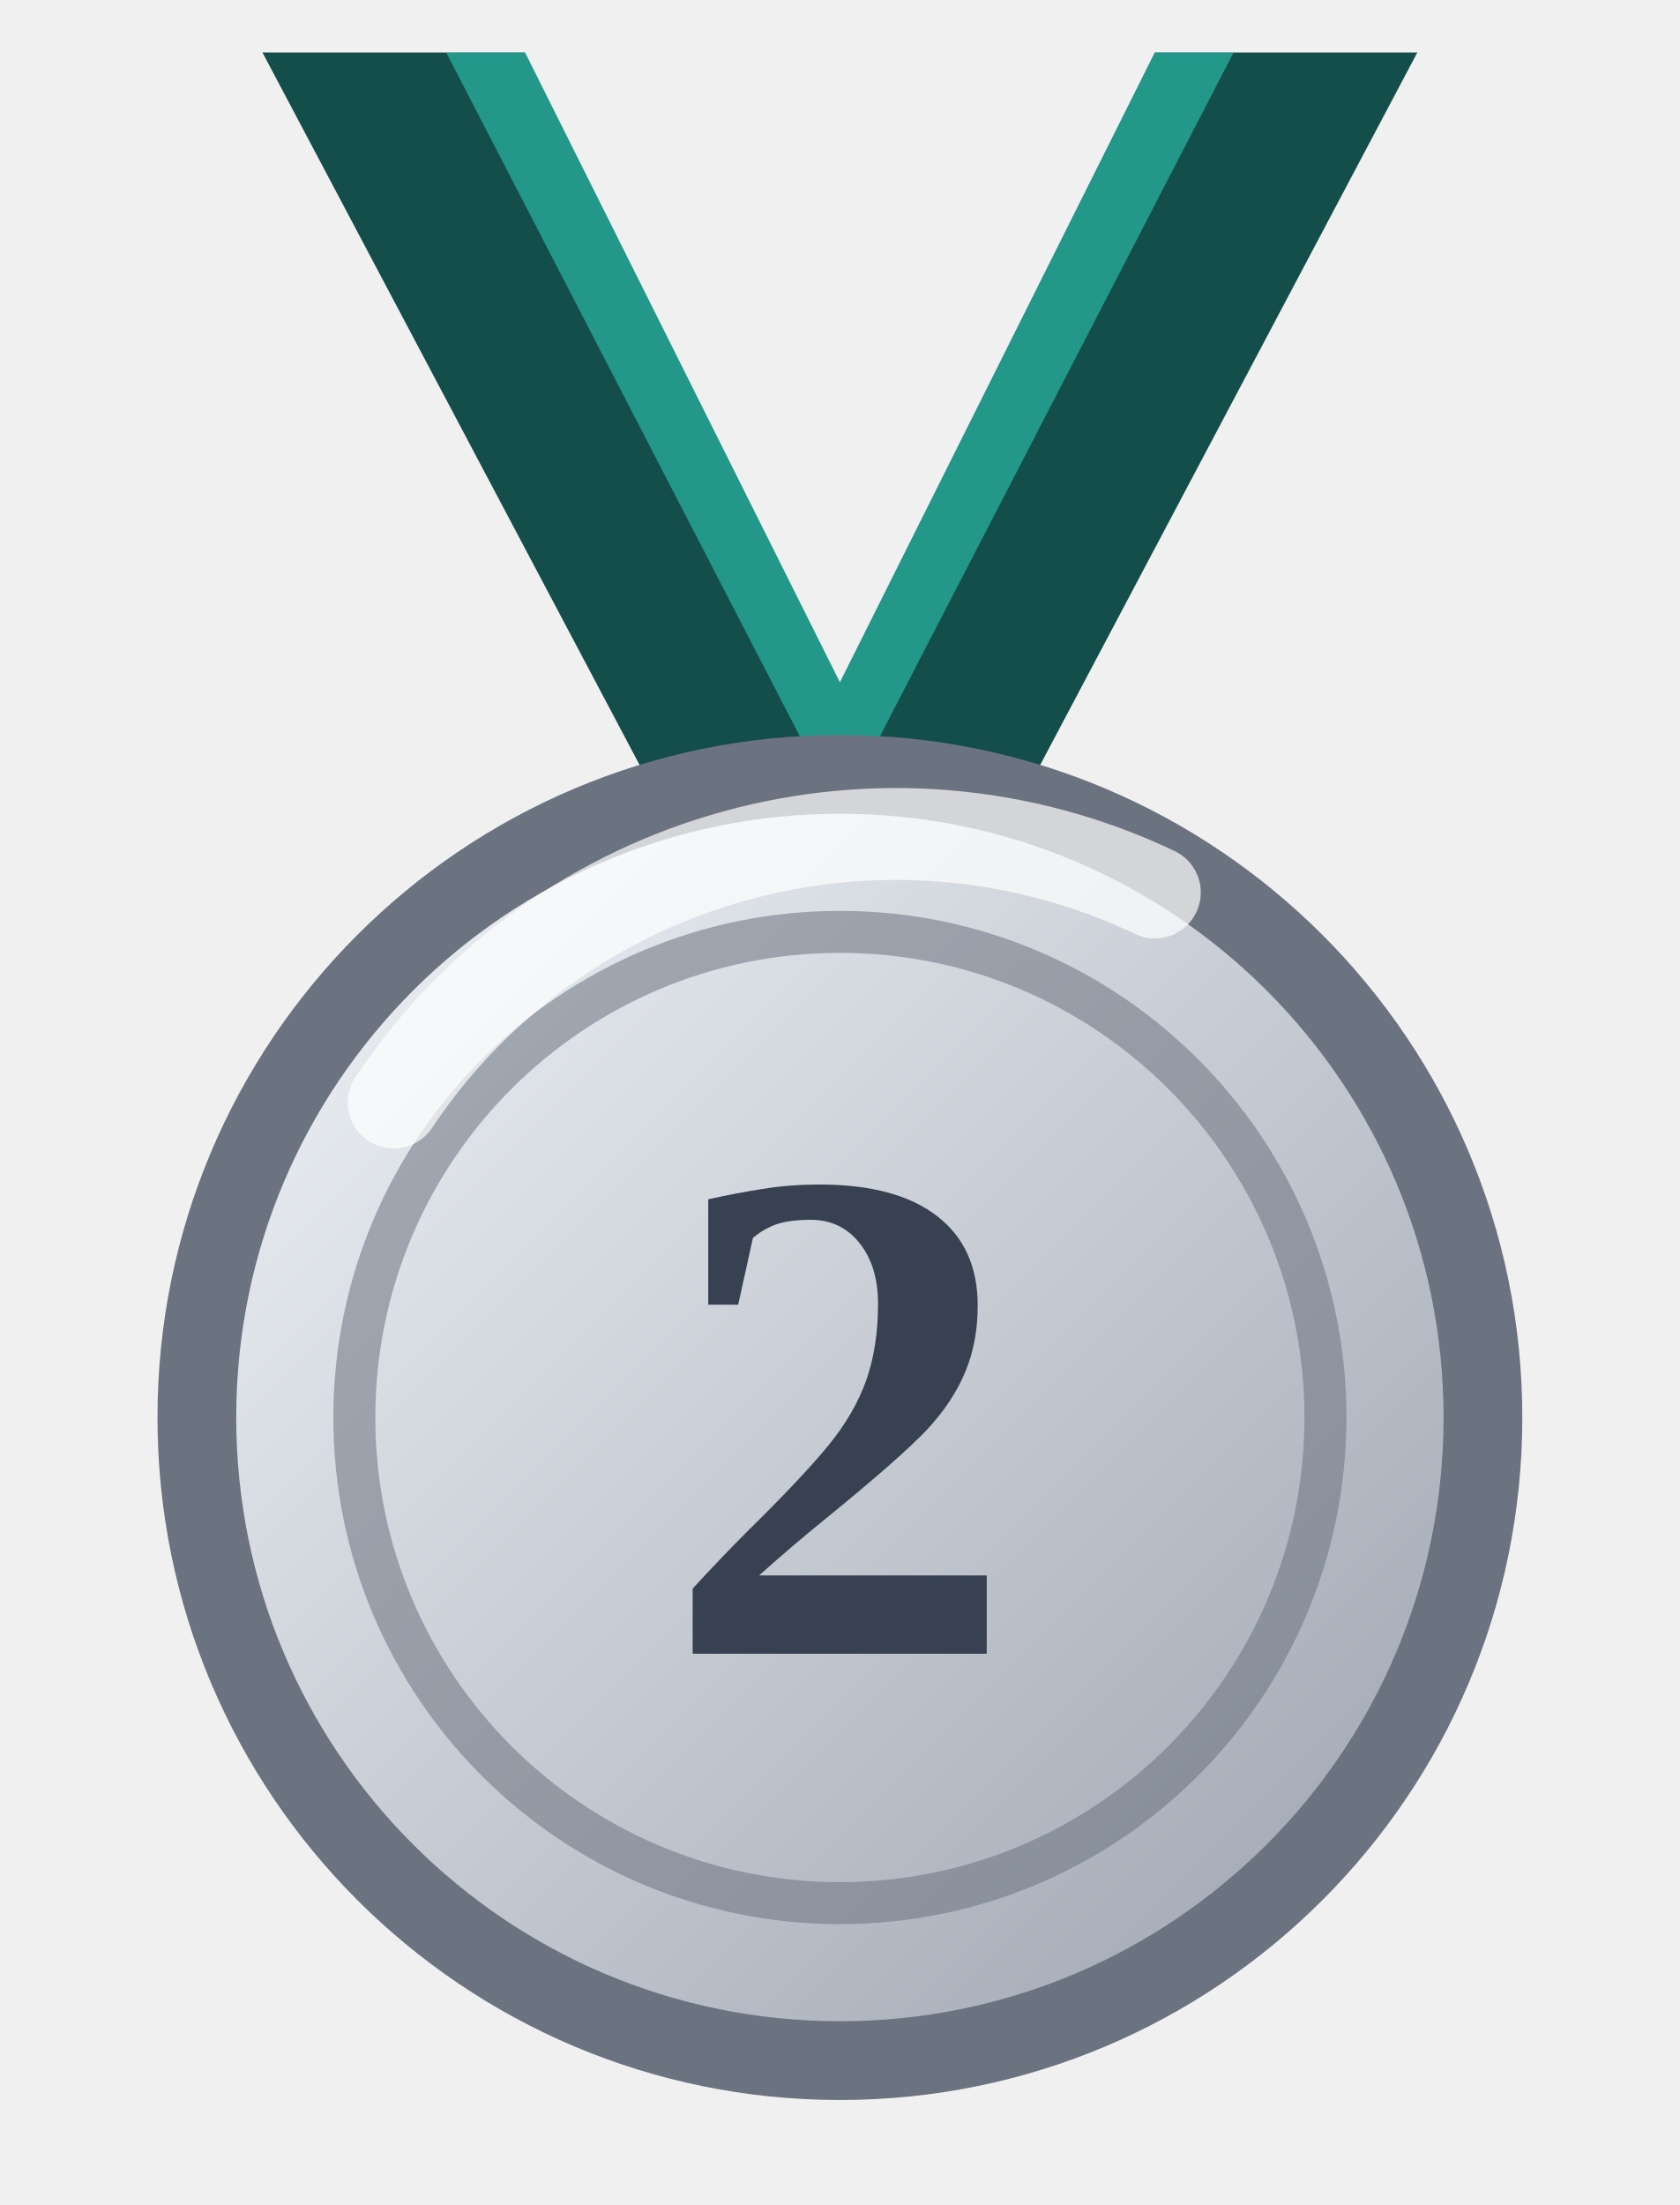
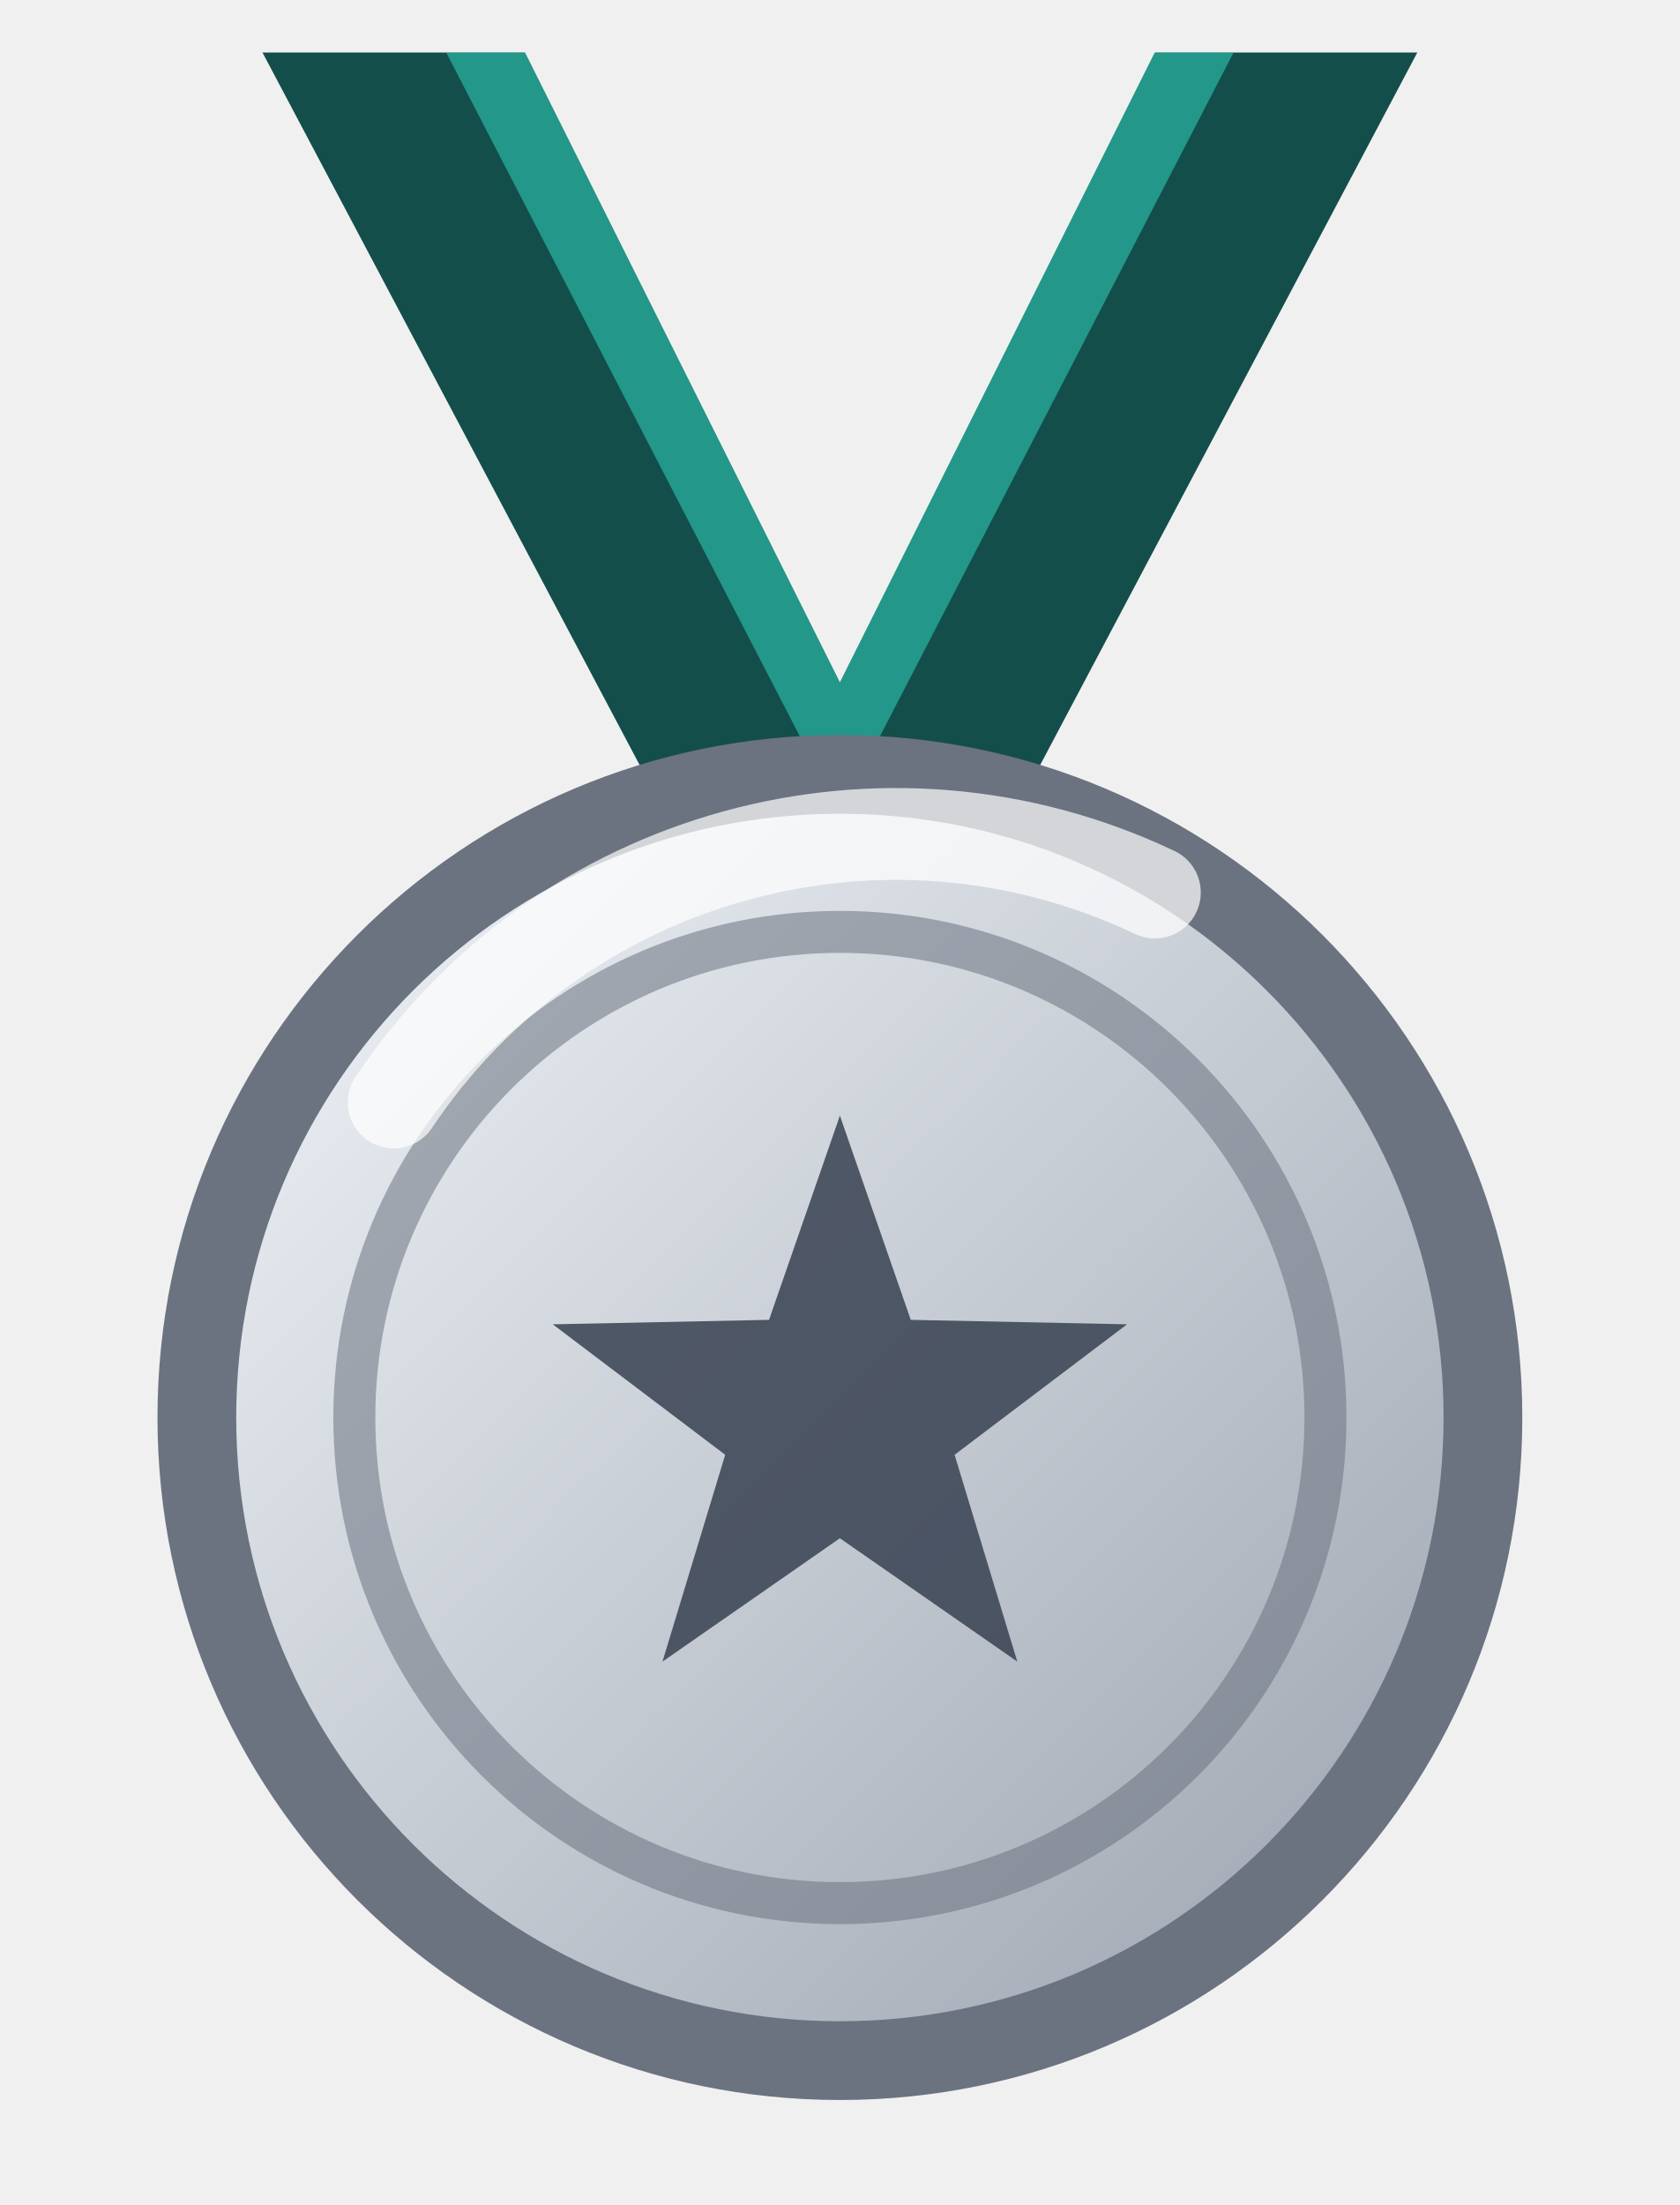
<svg xmlns="http://www.w3.org/2000/svg" viewBox="0 0 64 84" width="64" height="84" role="img" aria-labelledby="t">
  <defs>
    <linearGradient id="disc-silver" x1="0" y1="0" x2="1" y2="1">
      <stop offset="0" stop-color="#f1f5f9" />
      <stop offset="1" stop-color="#9ca3af" />
    </linearGradient>
  </defs>
  <path d="M20 2 L32 26 L44 2 L54 2 L36 36 L28 36 L10 2 Z" fill="#134e4a" />
  <path d="M20 2 L32 26 L44 2 L47 2 L32 31 L17 2 Z" fill="#2dd4bf" opacity="0.55" />
  <circle cx="32" cy="54" r="26" fill="#6b7280" />
  <circle cx="32" cy="54" r="23" fill="url(#disc-silver)" />
  <circle cx="32" cy="54" r="18.5" fill="none" stroke="#6b7280" stroke-width="1.6" opacity="0.55" />
  <path d="M15 42 A 23 23 0 0 1 44 34" fill="none" stroke="#ffffff" stroke-width="3.5" stroke-linecap="round" opacity="0.7" />
-   <text x="32" y="63" font-family="Georgia, 'Times New Roman', serif" font-size="27" font-weight="bold" fill="#374151" text-anchor="middle">2</text>
+   <polygon points="32.00,42.50 34.70,50.28 42.94,50.45 36.37,55.42 38.76,63.30 32.00,58.60 25.24,63.30 27.63,55.42 21.06,50.45 29.30,50.28" fill="#374151" opacity="0.85" />
</svg>
